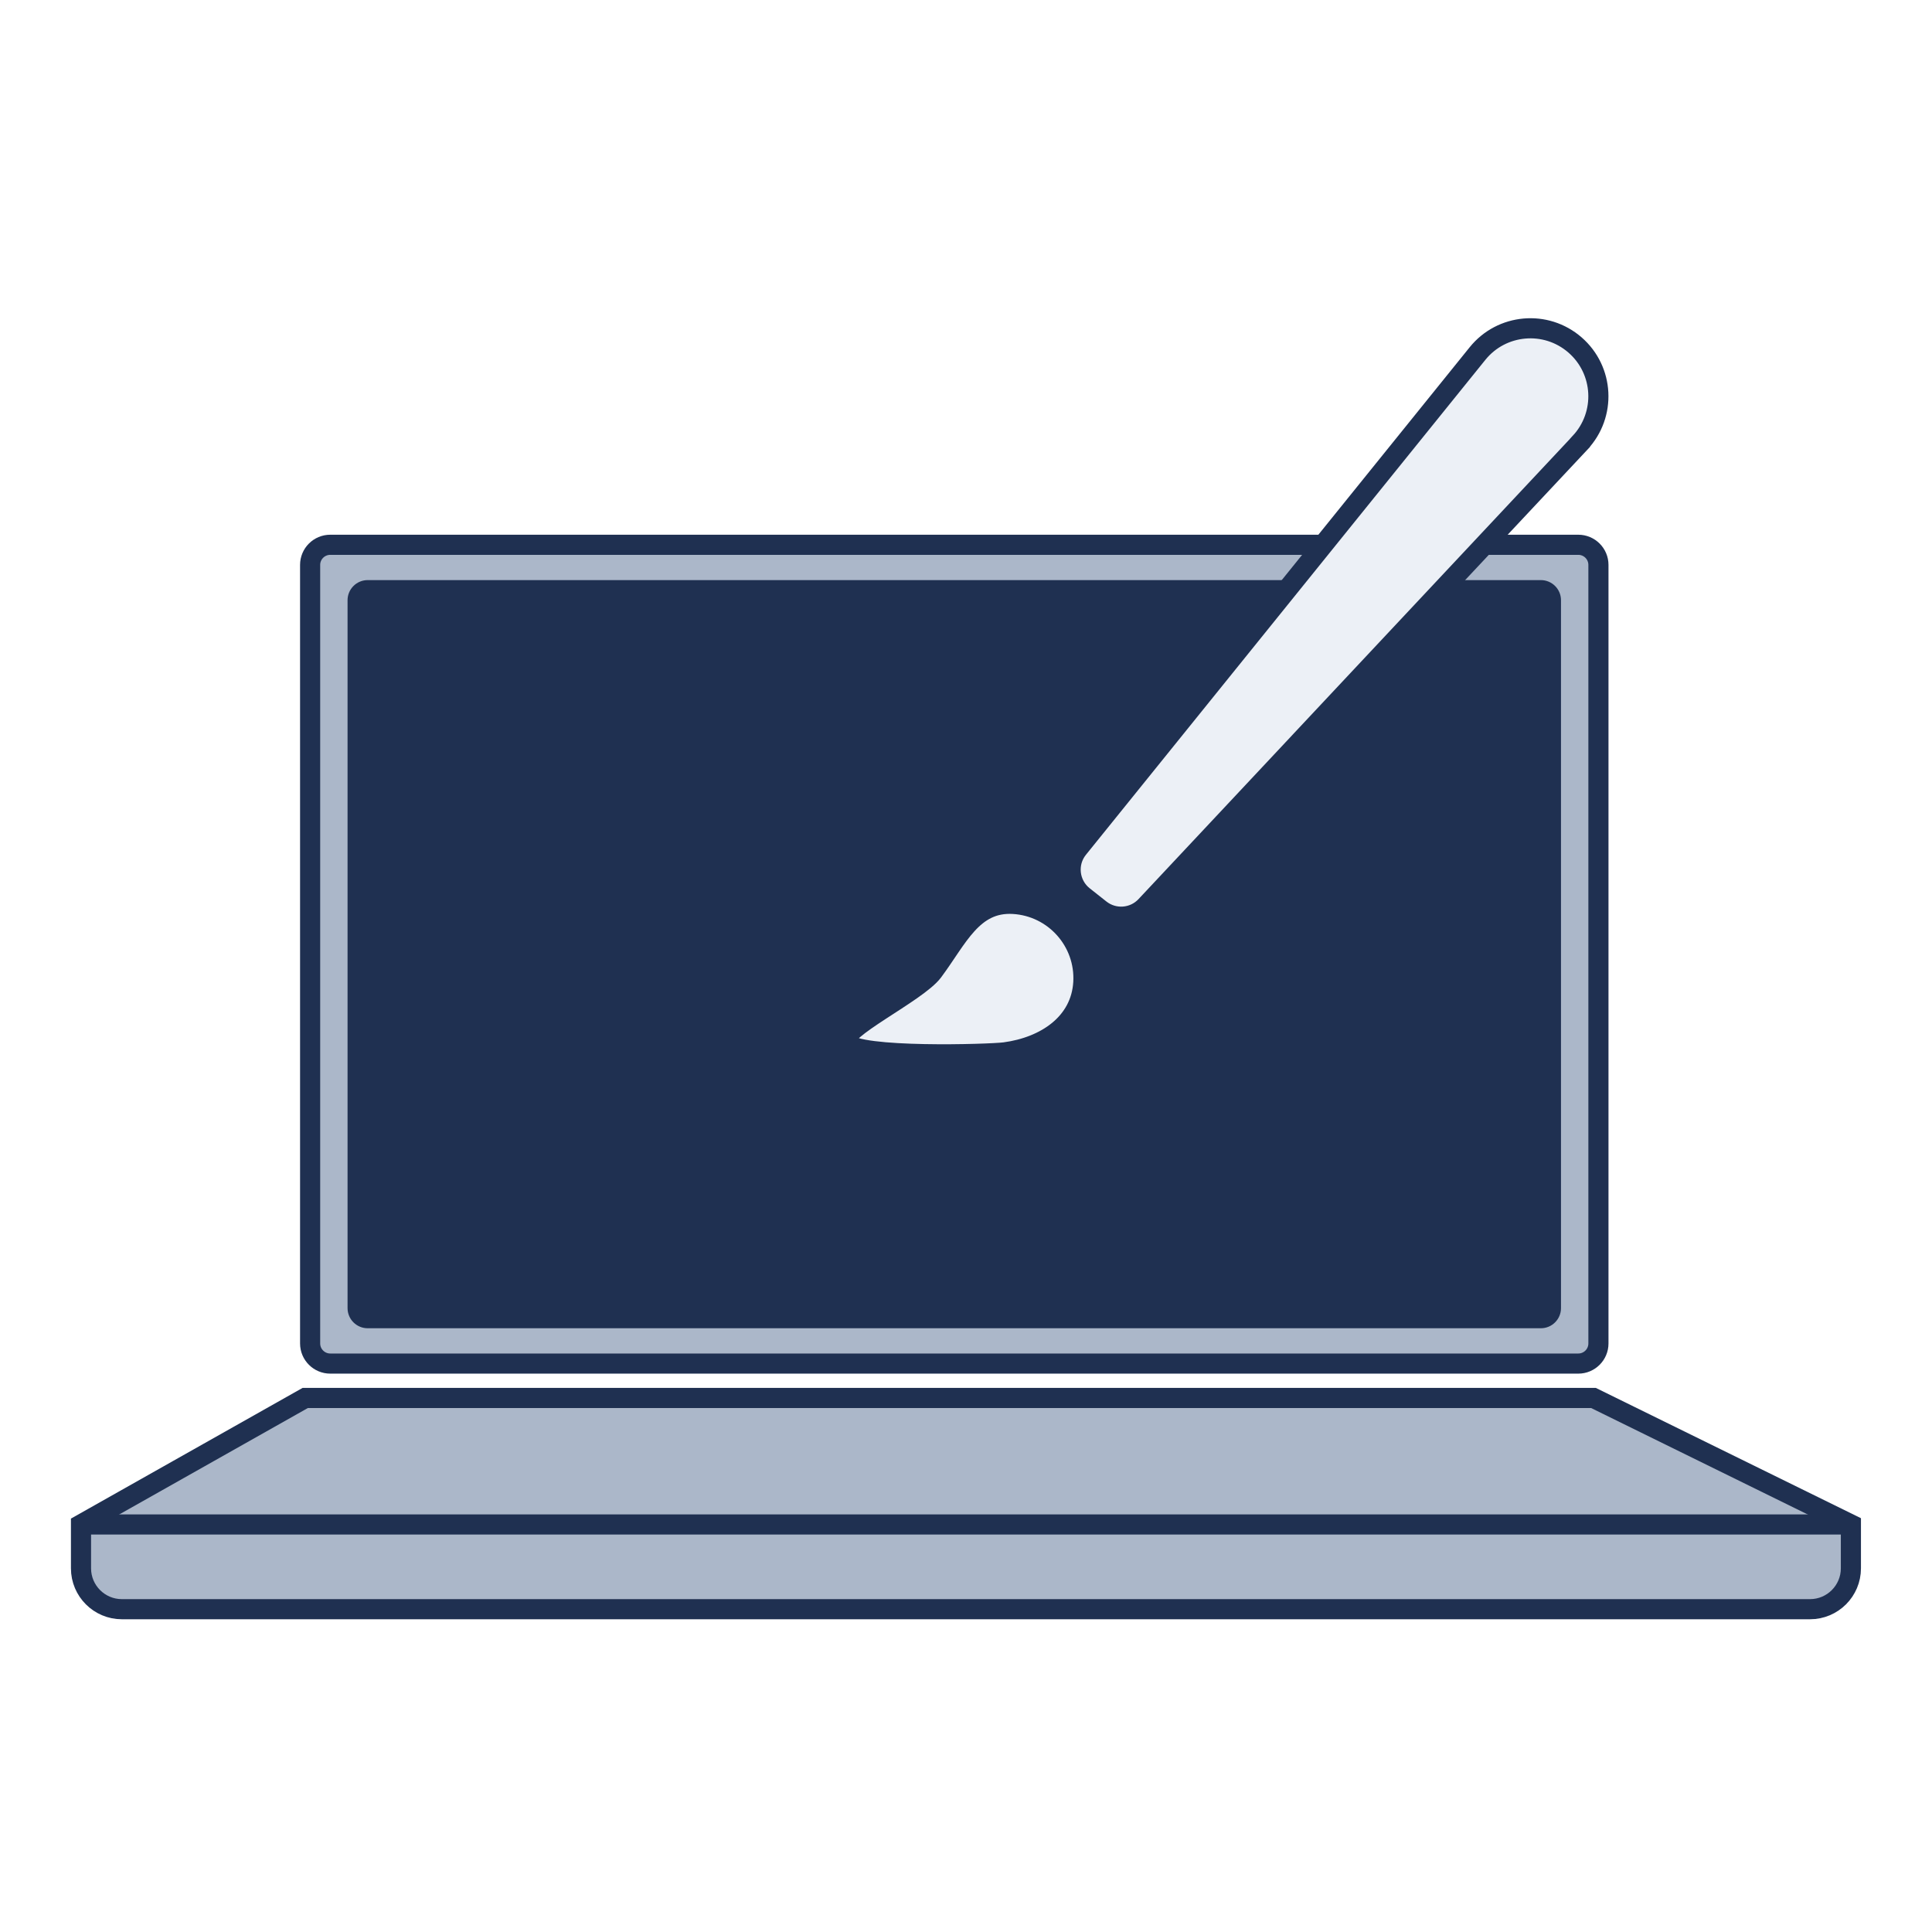
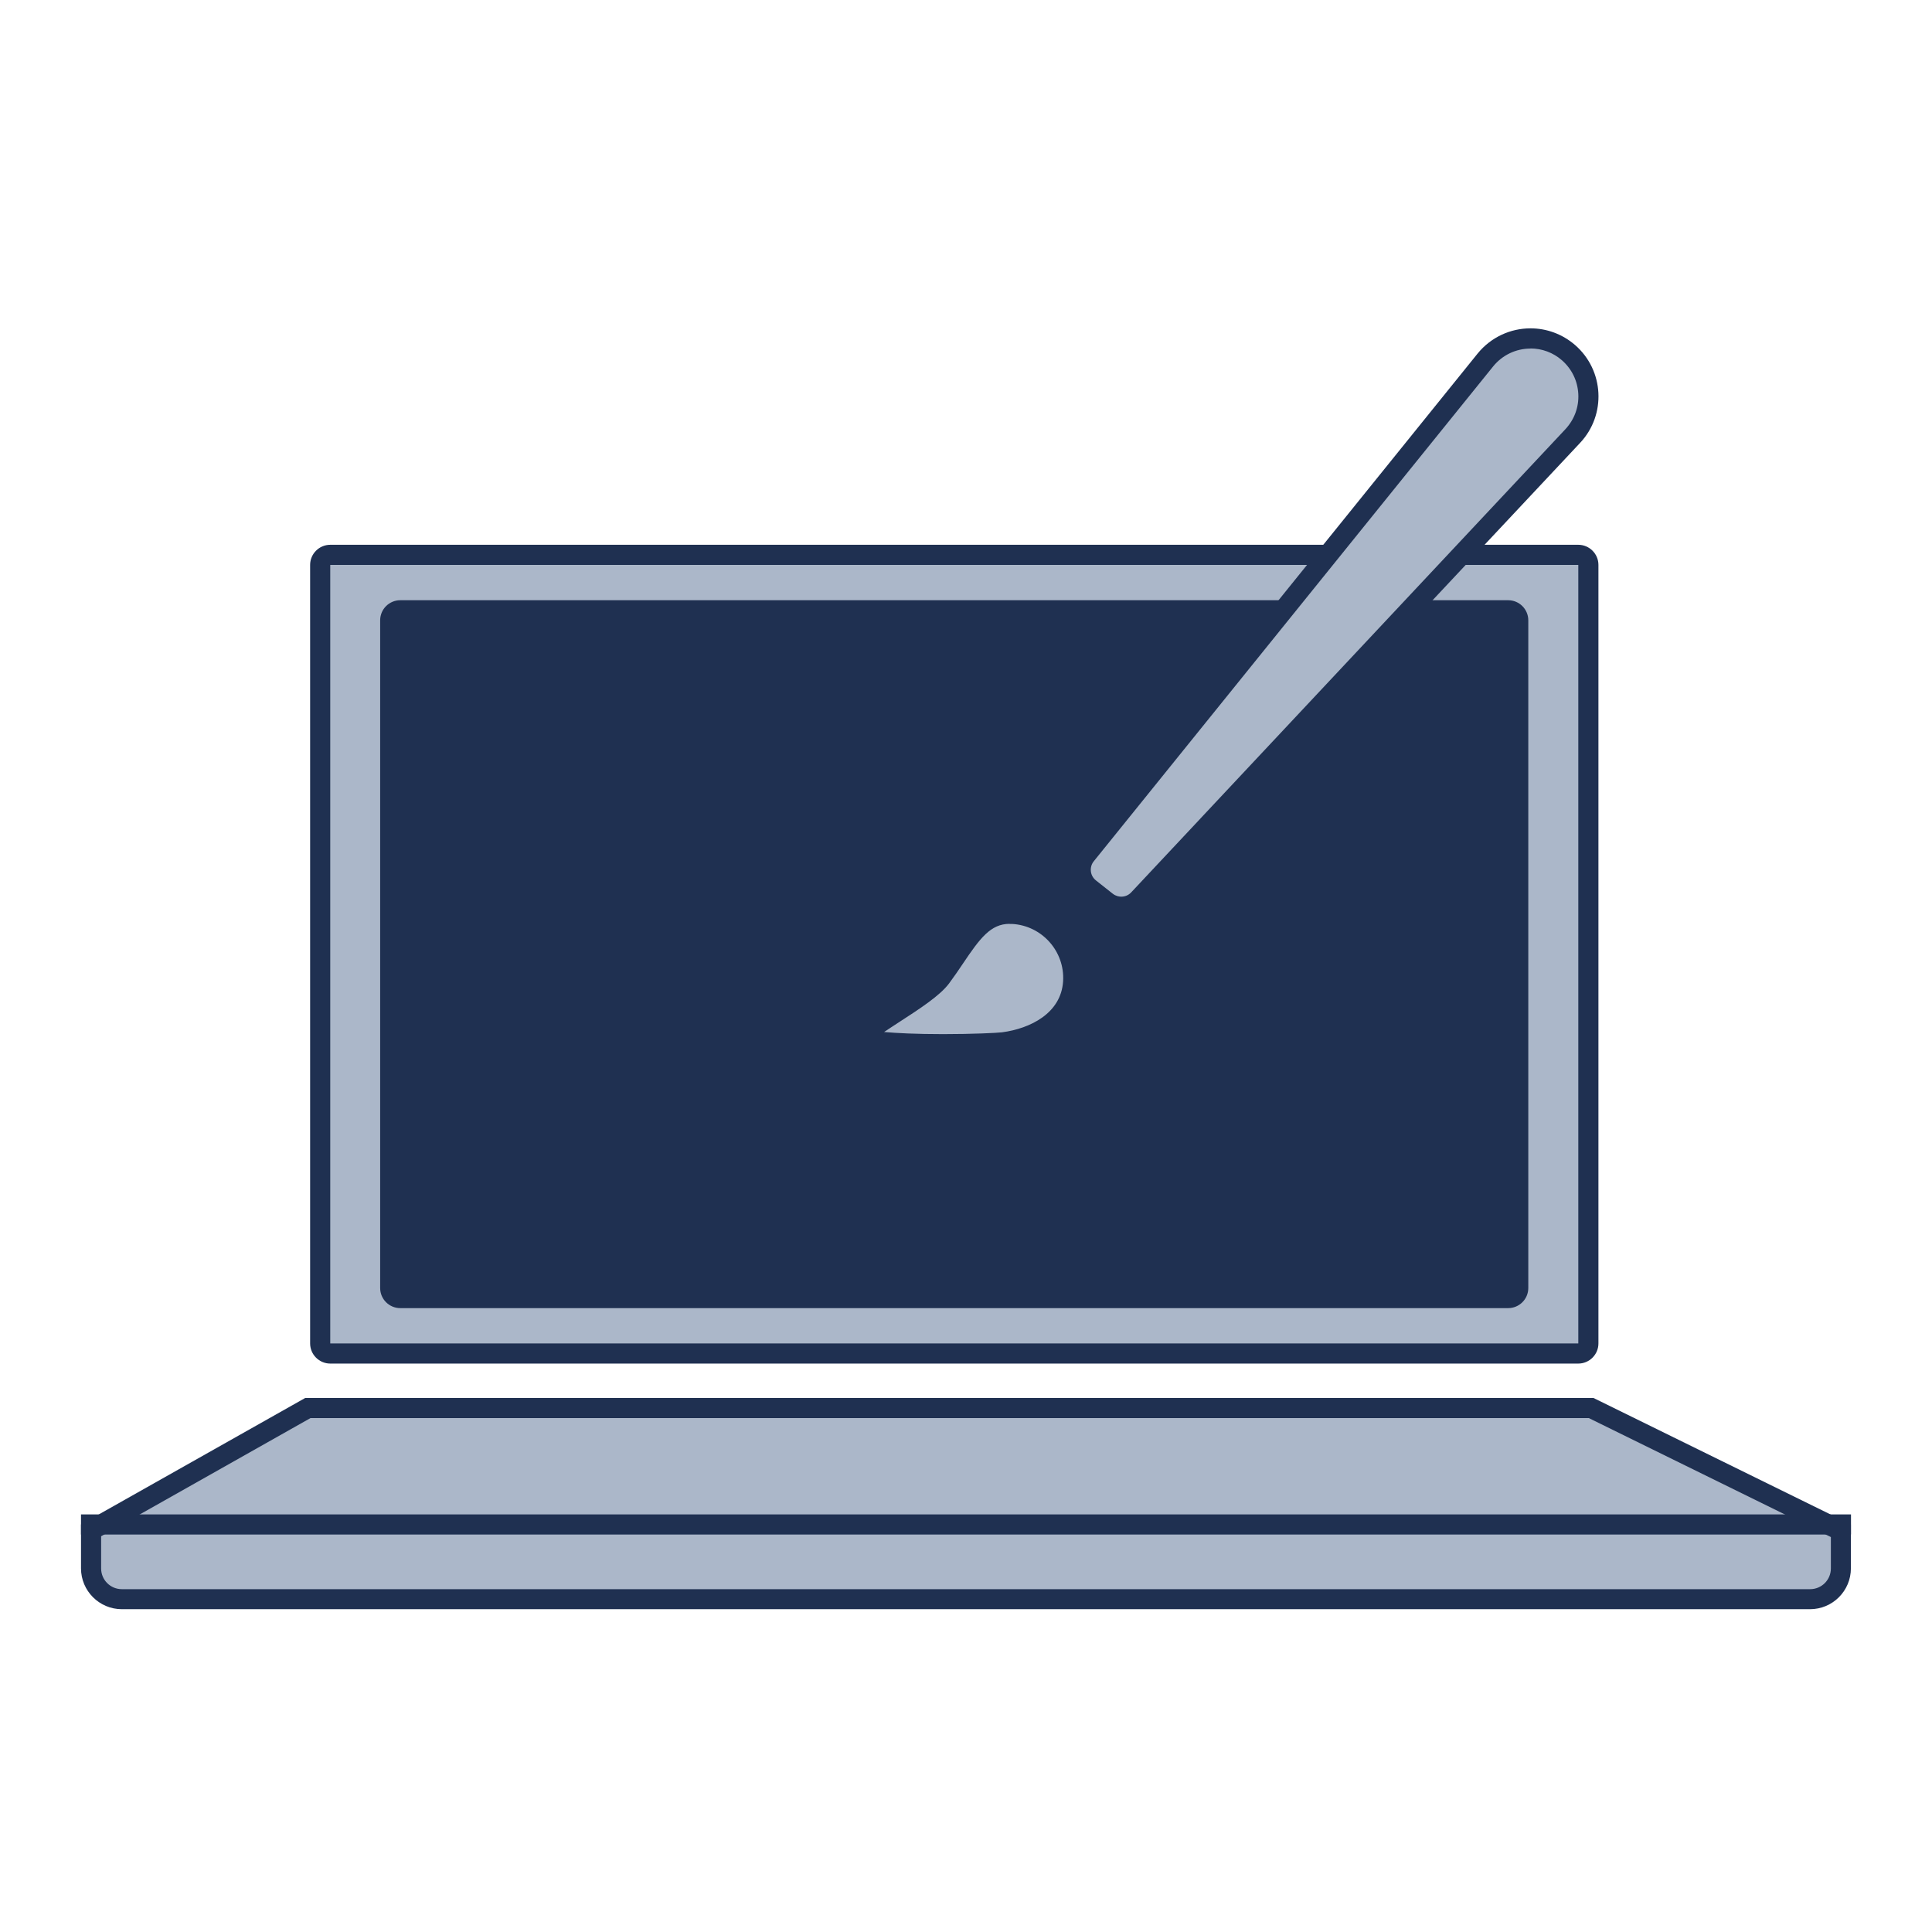
<svg xmlns="http://www.w3.org/2000/svg" id="Icons" viewBox="0 0 192 192">
-   <defs>
-     <style>
-       .cls-1 {
-         fill: none;
-       }
- 
-       .cls-1, .cls-2, .cls-3 {
-         stroke: #1f3051;
-         stroke-miterlimit: 10;
-         stroke-width: 2px;
-       }
- 
-       .cls-2 {
-         fill: #ecf0f6;
-       }
- 
-       .cls-4 {
-         fill: #1f3051;
-         stroke-width: 0px;
-       }
- 
-       .cls-3 {
-         fill: #abb7c9;
-       }
-     </style>
-   </defs>
  <g id="Icon-Tools">
-     <rect class="cls-3" x="30.82" y="54.14" width="128.03" height="81.37" rx="2" ry="2" />
-     <rect class="cls-4" x="34.54" y="57.65" width="120.59" height="74.35" rx="2" ry="2" />
-     <path class="cls-3" d="M30.33,138.93h128.03l25.58,12.57v4.36c0,2.24-1.82,4.06-4.06,4.06H12.11c-2.24,0-4.06-1.82-4.06-4.06v-4.36l22.28-12.57Z" />
-     <line class="cls-1" x1="8.05" y1="151.5" x2="183.95" y2="151.5" />
-     <path class="cls-2" d="M157.02,44.01l-43.15,46.03c-1.19,1.27-3.16,1.42-4.53.34l-1.67-1.32c-1.46-1.16-1.7-3.29-.53-4.74l39.69-49.18c2.4-2.98,6.8-3.37,9.69-.86h0c2.89,2.51,3.12,6.92.5,9.72Z" />
-     <path class="cls-2" d="M107.66,97.63c-.24,4.07-3.76,6.41-7.8,6.95-1.48.2-14.66.6-15.79-.96-.87-1.21,7.08-4.97,8.65-7.08,2.44-3.27,3.92-6.95,7.99-6.71,4.07.24,7.18,3.73,6.95,7.8Z" />
+     <g>
+       <rect x="31.82" y="55.14" width="126.03" height="79.37" rx="1" ry="1" fill="#abb7c9" stroke-width="0" />
+       <path d="M156.85,56.14v77.37H32.82V56.14h124.03M156.85,54.14H32.82c-1.1,0-2,.9-2,2v77.37c0,1.1.9,2,2,2h124.03c1.1,0,2-.9,2-2V56.14c0-1.1-.9-2-2-2h0Z" fill="#1f3051" stroke-width="0" />
+     </g>
+     <rect x="37.78" y="59.65" width="114.1" height="70.35" rx="2" ry="2" fill="#1f3051" stroke-width="0" />
+     <g>
+       <path d="M12.11,158.93c-1.69,0-3.06-1.37-3.06-3.06v-3.78l21.54-12.16h127.54l24.82,12.2v3.74c0,1.69-1.37,3.06-3.06,3.06H12.11Z" fill="#abb7c9" stroke-width="0" />
+       <path d="M157.9,140.93l24.05,11.82v3.12c0,1.14-.92,2.06-2.06,2.06H12.11c-1.14,0-2.06-.92-2.06-2.06v-3.2l20.8-11.74h127.04M158.36,138.93H30.33l-22.28,12.57v4.36c0,2.24,1.82,4.06,4.06,4.06h167.77c2.24,0,4.06-1.82,4.06-4.06v-4.36l-25.58-12.57h0Z" fill="#1f3051" stroke-width="0" />
+     </g>
+     <line x1="8.05" y1="151.5" x2="183.95" y2="151.5" fill="#abb7c9" stroke="#1f3051" stroke-miterlimit="10" stroke-width="2" />
+     <g>
+       <path d="M111.43,90.1c-.53,0-1.04-.18-1.46-.51l-1.67-1.32c-.5-.39-.81-.96-.88-1.58-.07-.63.11-1.25.51-1.74l39.69-49.18c1.1-1.36,2.73-2.14,4.48-2.14,1.39,0,2.73.5,3.77,1.41,1.19,1.04,1.89,2.47,1.97,4.05.08,1.58-.47,3.08-1.55,4.23l-43.15,46.03c-.45.48-1.06.74-1.72.74Z" fill="#abb7c9" stroke-width="0" />
+       <path d="M152.1,34.63c1.14,0,2.25.41,3.12,1.17.98.86,1.56,2.04,1.63,3.35.07,1.3-.39,2.54-1.28,3.5l-43.15,46.03c-.26.28-.61.43-.99.43-.21,0-.53-.05-.84-.29l-1.67-1.32c-.29-.23-.47-.55-.51-.91-.04-.36.06-.72.29-1l39.69-49.18c.91-1.12,2.26-1.77,3.71-1.77M152.1,32.63c-1.97,0-3.92.86-5.26,2.51l-39.69,49.18c-1.17,1.45-.93,3.58.53,4.74l1.67,1.32c.61.48,1.35.72,2.08.72.9,0,1.79-.36,2.45-1.06l43.15-46.03c2.62-2.79,2.39-7.21-.5-9.72h0c-1.28-1.11-2.86-1.66-4.43-1.66h0Z" fill="#1f3051" stroke-width="0" />
+     </g>
+     <g>
+       <path d="M93.74,103.77c-4.91,0-7.39-.32-8.4-.6.73-.66,2.32-1.68,3.45-2.41,2.03-1.31,3.94-2.55,4.74-3.62.47-.64.91-1.29,1.34-1.92,1.84-2.73,3.08-4.4,5.48-4.4.1,0,.2,0,.31,0,3.52.21,6.21,3.23,6,6.75-.22,3.79-3.73,5.59-6.93,6.01-.49.07-2.99.19-5.98.19Z" fill="#abb7c9" stroke-width="0" />
+       <path d="M100.34,91.82h0c.08,0,.17,0,.25,0,2.96.17,5.24,2.72,5.06,5.69-.19,3.18-3.26,4.71-6.07,5.08-.46.06-2.94.18-5.85.18-2.73,0-4.6-.1-5.87-.21.5-.34,1.02-.67,1.46-.96,2.1-1.36,4.09-2.65,5-3.87.49-.66.94-1.32,1.37-1.96,1.7-2.53,2.76-3.96,4.65-3.96M100.34,89.82c-3.8,0-5.26,3.55-7.62,6.72-1.57,2.11-9.52,5.87-8.65,7.08.66.92,5.5,1.15,9.67,1.15,2.92,0,5.51-.12,6.12-.2,4.04-.53,7.57-2.87,7.8-6.95.24-4.07-2.87-7.57-6.95-7.8-.13,0-.25-.01-.37-.01h0Z" fill="#1f3051" stroke-width="0" />
+     </g>
  </g>
</svg>
